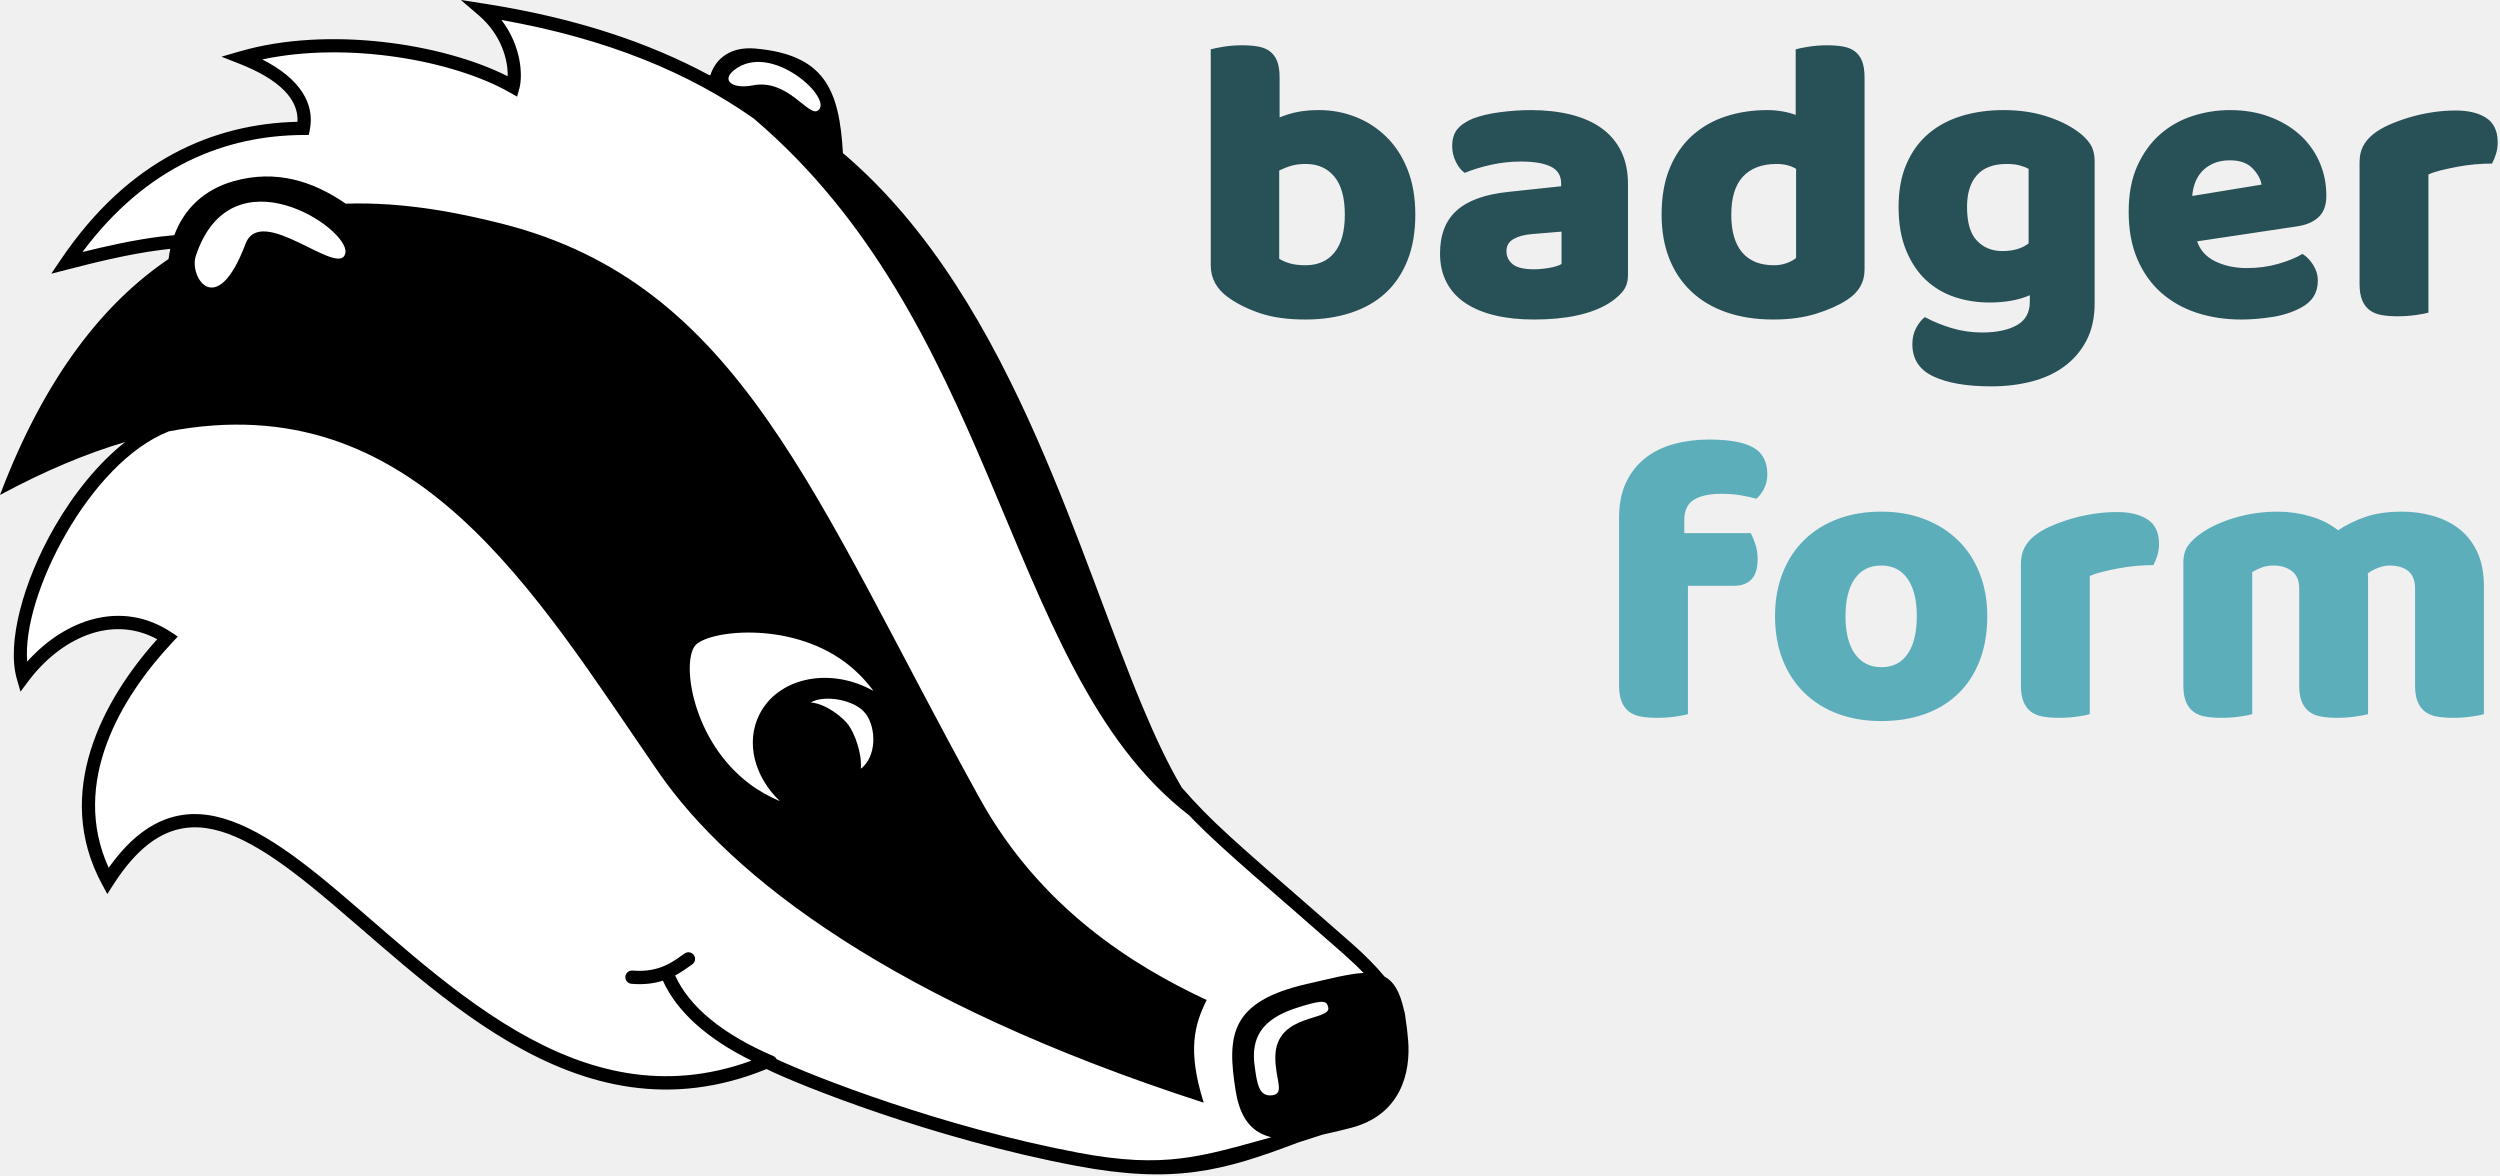
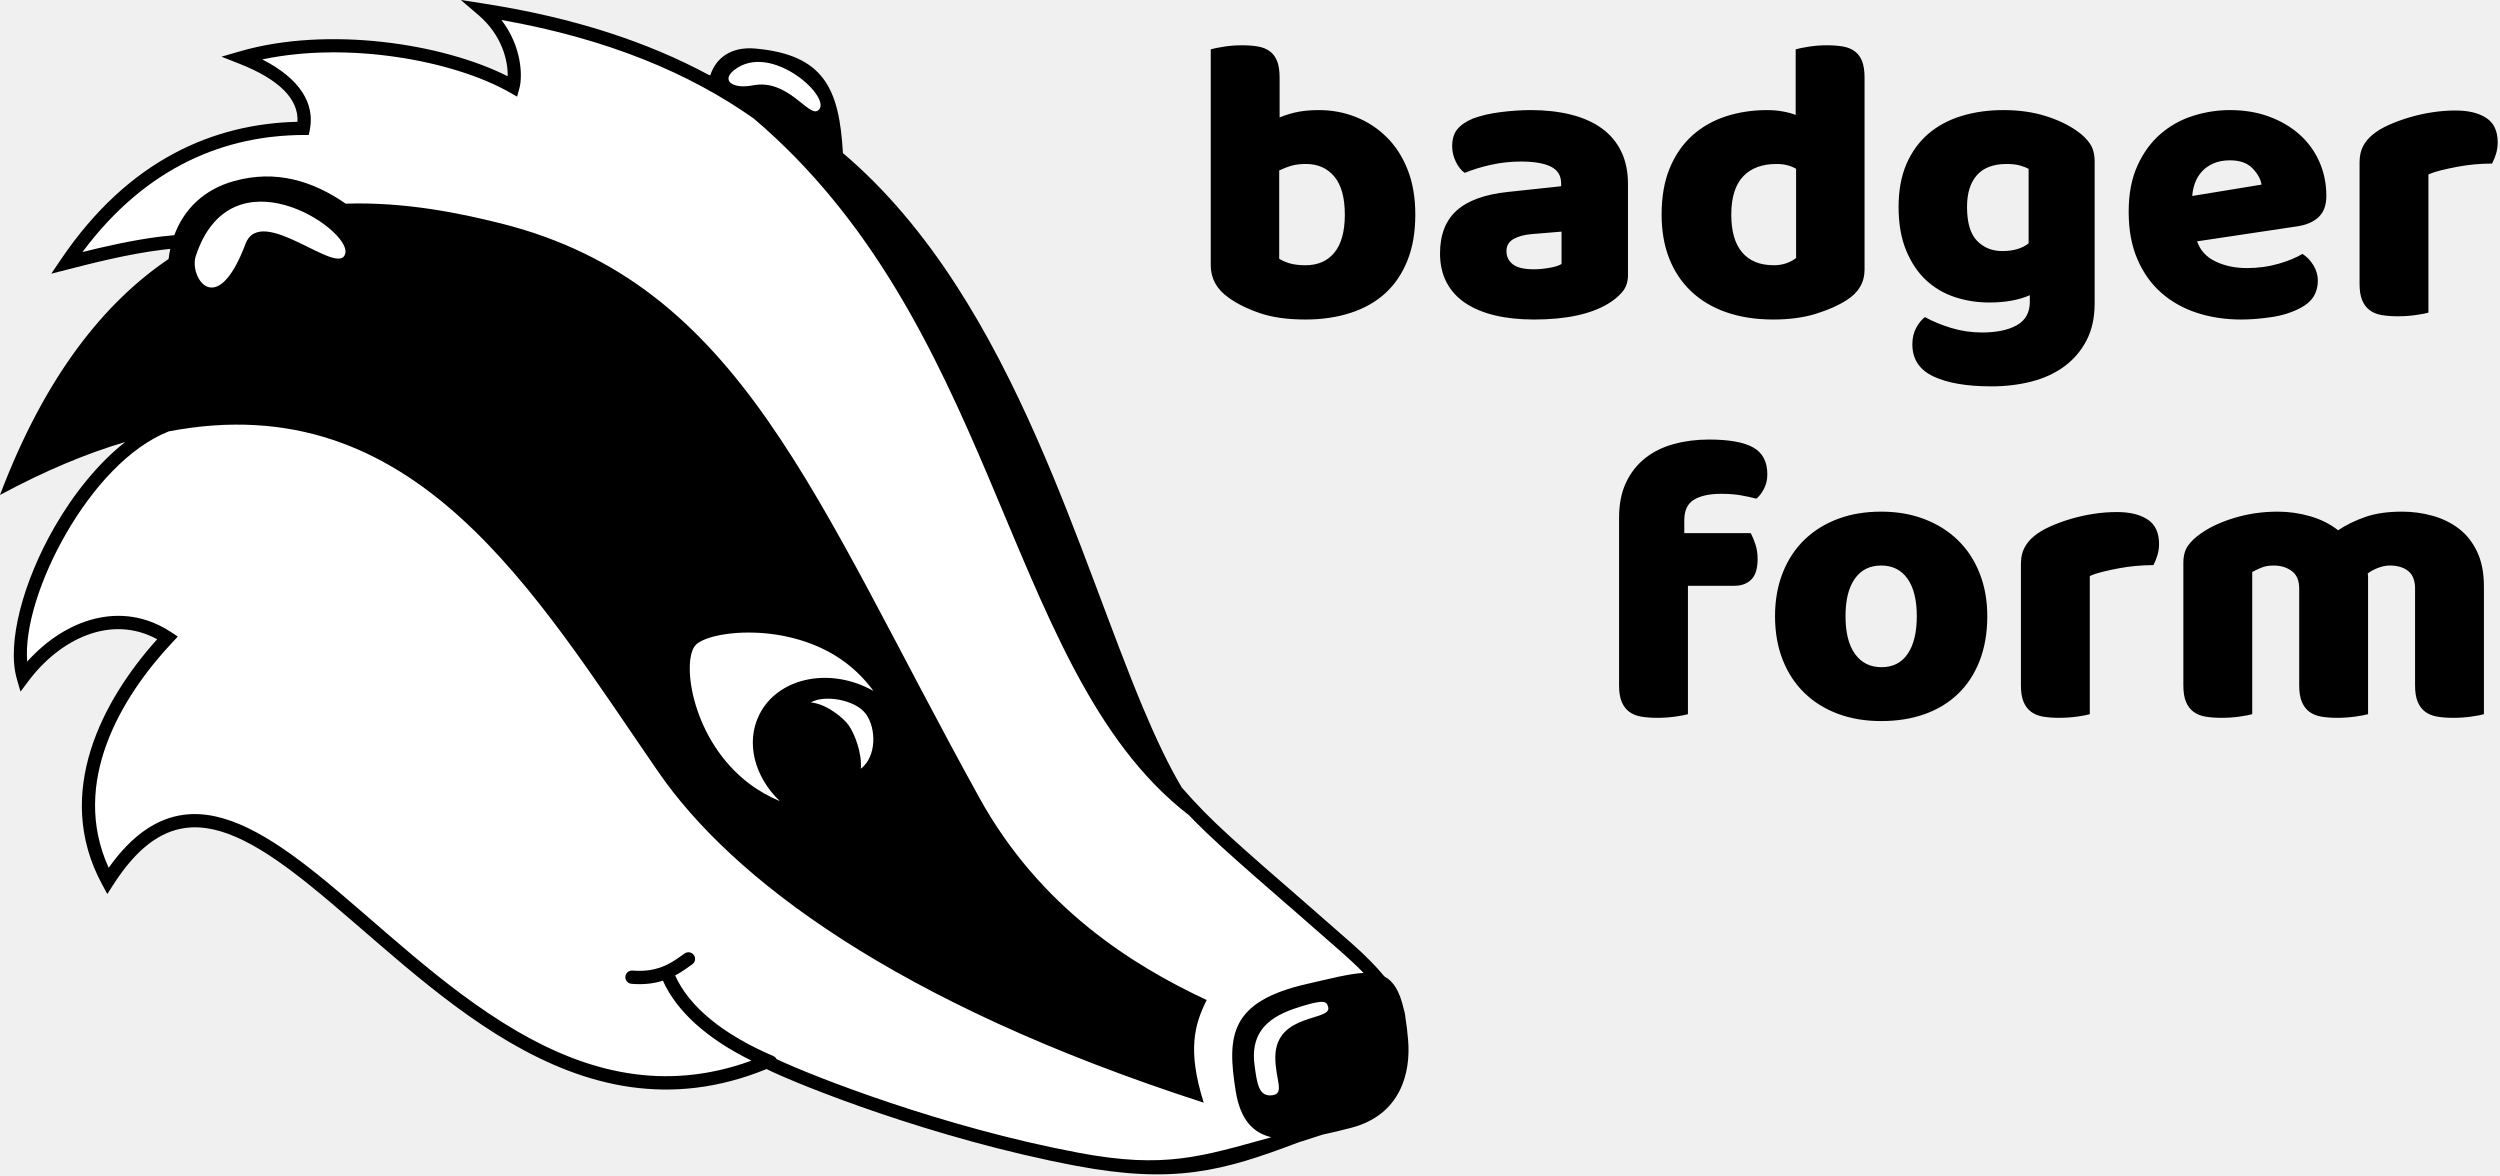
- <svg xmlns="http://www.w3.org/2000/svg" width="100%" height="100%" viewBox="0 0 717 337" version="1.1" style="fill-rule:evenodd;clip-rule:evenodd;stroke-linejoin:round;stroke-miterlimit:2;">
-   <path id="badger" d="M347.242,14.148C348.016,13.915 349.256,13.664 350.96,13.392C352.664,13.121 354.406,12.986 356.188,12.986C357.892,12.986 359.421,13.102 360.777,13.334C362.132,13.567 363.274,14.031 364.204,14.729C365.133,15.426 365.83,16.374 366.295,17.575C366.76,18.775 366.992,20.344 366.992,22.28L366.992,33.666C368.928,32.891 370.768,32.349 372.511,32.039C374.253,31.729 376.17,31.574 378.261,31.574C381.979,31.574 385.503,32.233 388.834,33.549C392.164,34.866 395.107,36.783 397.663,39.3C400.219,41.817 402.233,44.935 403.704,48.653C405.176,52.37 405.912,56.669 405.912,61.548C405.912,66.583 405.157,70.978 403.646,74.735C402.136,78.491 400.025,81.608 397.315,84.087C394.604,86.565 391.293,88.444 387.381,89.722C383.47,90.999 379.152,91.638 374.428,91.638C369.316,91.638 364.978,91.038 361.416,89.838C357.853,88.637 354.832,87.146 352.354,85.365C348.946,82.964 347.242,79.866 347.242,76.071L347.242,14.148ZM374.428,76.071C377.99,76.071 380.759,74.851 382.734,72.411C384.709,69.971 385.697,66.35 385.697,61.548C385.697,56.669 384.69,53.029 382.676,50.628C380.662,48.227 377.952,47.026 374.544,47.026C372.995,47.026 371.659,47.181 370.536,47.491C369.413,47.801 368.193,48.265 366.876,48.885L366.876,74.212C367.728,74.754 368.754,75.199 369.955,75.548C371.155,75.896 372.646,76.071 374.428,76.071ZM439.023,31.574C443.205,31.574 447.02,32 450.466,32.852C453.913,33.704 456.856,35.002 459.296,36.744C461.735,38.487 463.614,40.694 464.93,43.366C466.247,46.039 466.905,49.195 466.905,52.835L466.905,78.859C466.905,80.873 466.344,82.518 465.221,83.796C464.098,85.074 462.762,86.178 461.213,87.108C456.178,90.128 449.091,91.638 439.952,91.638C435.847,91.638 432.149,91.251 428.857,90.477C425.565,89.702 422.738,88.54 420.376,86.991C418.014,85.442 416.194,83.467 414.916,81.066C413.638,78.665 412.999,75.877 412.999,72.701C412.999,67.357 414.586,63.252 417.762,60.387C420.938,57.521 425.856,55.739 432.517,55.042L447.736,53.416L447.736,52.603C447.736,50.356 446.748,48.749 444.773,47.781C442.798,46.813 439.952,46.329 436.234,46.329C433.291,46.329 430.425,46.639 427.637,47.258C424.849,47.878 422.332,48.653 420.086,49.582C419.079,48.885 418.227,47.82 417.53,46.387C416.833,44.954 416.484,43.463 416.484,41.914C416.484,39.9 416.968,38.293 417.936,37.093C418.904,35.892 420.395,34.866 422.409,34.014C424.655,33.162 427.308,32.542 430.367,32.155C433.427,31.768 436.312,31.574 439.023,31.574ZM439.952,77.232C441.269,77.232 442.721,77.097 444.309,76.826C445.896,76.555 447.078,76.187 447.852,75.722L447.852,66.428L439.487,67.125C437.319,67.28 435.537,67.744 434.143,68.519C432.749,69.294 432.052,70.455 432.052,72.004C432.052,73.553 432.652,74.812 433.853,75.78C435.053,76.748 437.086,77.232 439.952,77.232ZM476.548,61.548C476.548,56.436 477.323,52.002 478.872,48.246C480.421,44.489 482.57,41.372 485.32,38.894C488.069,36.415 491.283,34.576 494.962,33.375C498.641,32.175 502.611,31.574 506.871,31.574C508.42,31.574 509.93,31.71 511.402,31.981C512.873,32.252 514.074,32.581 515.003,32.968L515.003,14.148C515.778,13.915 517.017,13.664 518.721,13.392C520.425,13.121 522.167,12.986 523.949,12.986C525.653,12.986 527.182,13.102 528.538,13.334C529.893,13.567 531.036,14.031 531.965,14.729C532.895,15.426 533.592,16.374 534.056,17.575C534.521,18.775 534.753,20.344 534.753,22.28L534.753,77.349C534.753,80.989 533.049,83.893 529.642,86.062C527.395,87.533 524.491,88.831 520.928,89.954C517.365,91.077 513.26,91.638 508.613,91.638C503.579,91.638 499.067,90.941 495.079,89.547C491.09,88.153 487.721,86.139 484.971,83.506C482.222,80.873 480.13,77.716 478.697,74.037C477.265,70.358 476.548,66.195 476.548,61.548ZM509.543,47.026C505.36,47.026 502.146,48.227 499.9,50.628C497.654,53.029 496.531,56.669 496.531,61.548C496.531,66.35 497.576,69.971 499.668,72.411C501.759,74.851 504.779,76.071 508.73,76.071C510.124,76.071 511.382,75.858 512.505,75.432C513.628,75.006 514.5,74.522 515.119,73.979L515.119,48.42C513.57,47.491 511.711,47.026 509.543,47.026ZM574.603,31.574C579.017,31.574 583.025,32.136 586.627,33.259C590.228,34.382 593.268,35.834 595.747,37.616C597.296,38.7 598.516,39.9 599.407,41.217C600.297,42.534 600.743,44.238 600.743,46.329L600.743,86.991C600.743,91.096 599.968,94.64 598.419,97.622C596.87,100.604 594.759,103.082 592.087,105.057C589.415,107.032 586.278,108.484 582.677,109.414C579.075,110.343 575.222,110.808 571.117,110.808C564.069,110.808 558.531,109.859 554.504,107.961C550.476,106.064 548.462,102.985 548.462,98.725C548.462,96.944 548.83,95.376 549.566,94.02C550.302,92.665 551.135,91.638 552.064,90.941C554.31,92.181 556.847,93.226 559.674,94.078C562.501,94.93 565.424,95.356 568.445,95.356C572.627,95.356 575.958,94.659 578.436,93.265C580.915,91.871 582.154,89.625 582.154,86.527L582.154,84.668C578.979,86.062 575.106,86.759 570.536,86.759C567.051,86.759 563.74,86.236 560.603,85.191C557.466,84.145 554.717,82.518 552.354,80.311C549.992,78.104 548.095,75.257 546.662,71.772C545.229,68.287 544.512,64.143 544.512,59.341C544.512,54.616 545.268,50.511 546.778,47.026C548.288,43.541 550.379,40.656 553.051,38.371C555.724,36.086 558.899,34.382 562.578,33.259C566.257,32.136 570.265,31.574 574.603,31.574ZM581.806,48.42C581.263,48.11 580.47,47.801 579.424,47.491C578.378,47.181 577.081,47.026 575.532,47.026C571.737,47.026 568.89,48.091 566.993,50.221C565.095,52.351 564.146,55.391 564.146,59.341C564.146,63.833 565.095,67.067 566.993,69.042C568.89,71.017 571.311,72.004 574.254,72.004C577.43,72.004 579.947,71.269 581.806,69.797L581.806,48.42ZM642.799,91.638C638.229,91.638 633.989,90.999 630.078,89.722C626.166,88.444 622.758,86.527 619.854,83.971C616.949,81.415 614.665,78.201 612.999,74.328C611.334,70.455 610.502,65.924 610.502,60.735C610.502,55.623 611.334,51.228 612.999,47.549C614.665,43.87 616.853,40.849 619.563,38.487C622.274,36.125 625.372,34.382 628.858,33.259C632.343,32.136 635.906,31.574 639.546,31.574C643.651,31.574 647.388,32.194 650.757,33.433C654.126,34.672 657.031,36.376 659.471,38.545C661.91,40.714 663.808,43.308 665.163,46.329C666.519,49.35 667.197,52.641 667.197,56.204C667.197,58.837 666.461,60.851 664.989,62.245C663.518,63.64 661.465,64.53 658.832,64.917L630.136,69.216C630.988,71.772 632.73,73.689 635.364,74.967C637.997,76.245 641.018,76.884 644.426,76.884C647.601,76.884 650.602,76.477 653.429,75.664C656.256,74.851 658.561,73.902 660.342,72.818C661.581,73.592 662.627,74.676 663.479,76.071C664.331,77.465 664.757,78.936 664.757,80.485C664.757,83.971 663.13,86.565 659.877,88.269C657.399,89.586 654.611,90.477 651.512,90.941C648.414,91.406 645.51,91.638 642.799,91.638ZM639.546,45.98C637.687,45.98 636.08,46.29 634.725,46.91C633.369,47.529 632.266,48.323 631.414,49.292C630.562,50.26 629.923,51.344 629.497,52.545C629.071,53.745 628.819,54.965 628.742,56.204L648.608,52.951C648.376,51.402 647.524,49.853 646.052,48.304C644.581,46.755 642.412,45.98 639.546,45.98ZM696.473,89.663C695.699,89.896 694.479,90.128 692.814,90.36C691.149,90.593 689.425,90.709 687.644,90.709C685.94,90.709 684.41,90.593 683.055,90.36C681.699,90.128 680.557,89.663 679.628,88.966C678.698,88.269 677.982,87.321 677.478,86.12C676.975,84.919 676.723,83.351 676.723,81.415L676.723,46.561C676.723,44.78 677.052,43.25 677.711,41.972C678.369,40.694 679.318,39.552 680.557,38.545C681.796,37.538 683.326,36.628 685.146,35.815C686.966,35.002 688.922,34.285 691.013,33.666C693.104,33.046 695.273,32.562 697.519,32.213C699.765,31.865 702.011,31.691 704.257,31.691C707.975,31.691 710.918,32.407 713.087,33.84C715.256,35.273 716.34,37.616 716.34,40.869C716.34,41.953 716.185,43.018 715.875,44.063C715.565,45.109 715.178,46.058 714.713,46.91C713.087,46.91 711.422,46.987 709.718,47.142C708.014,47.297 706.349,47.529 704.722,47.839C703.096,48.149 701.566,48.478 700.133,48.827C698.7,49.175 697.48,49.582 696.473,50.047L696.473,89.663Z" fill="#285057" />
-   <path id="form" d="M464.349,148.481C464.349,144.531 465.027,141.143 466.383,138.316C467.738,135.489 469.577,133.165 471.901,131.345C474.225,129.525 476.955,128.189 480.092,127.337C483.228,126.485 486.578,126.059 490.141,126.059C495.872,126.059 500.094,126.814 502.804,128.324C505.515,129.835 506.871,132.41 506.871,136.05C506.871,137.599 506.541,138.993 505.883,140.232C505.225,141.472 504.508,142.401 503.734,143.021C502.262,142.634 500.733,142.304 499.145,142.033C497.557,141.762 495.718,141.627 493.626,141.627C490.296,141.627 487.701,142.188 485.842,143.311C483.984,144.434 483.054,146.39 483.054,149.178L483.054,152.896L502.107,152.896C502.572,153.748 503.017,154.813 503.443,156.091C503.869,157.369 504.082,158.782 504.082,160.331C504.082,163.042 503.482,164.998 502.282,166.198C501.081,167.399 499.474,167.999 497.46,167.999L484.1,167.999L484.1,204.828C483.325,205.06 482.105,205.292 480.44,205.525C478.775,205.757 477.052,205.873 475.27,205.873C473.566,205.873 472.037,205.757 470.681,205.525C469.326,205.292 468.183,204.828 467.254,204.13C466.324,203.433 465.608,202.485 465.105,201.284C464.601,200.084 464.349,198.515 464.349,196.579L464.349,148.481ZM569.955,176.712C569.955,181.514 569.22,185.794 567.748,189.55C566.276,193.307 564.205,196.463 561.532,199.019C558.86,201.575 555.665,203.511 551.948,204.828C548.23,206.144 544.086,206.803 539.517,206.803C534.947,206.803 530.803,206.106 527.086,204.711C523.368,203.317 520.173,201.323 517.501,198.728C514.829,196.134 512.757,192.977 511.285,189.26C509.814,185.542 509.078,181.36 509.078,176.712C509.078,172.143 509.814,167.999 511.285,164.281C512.757,160.564 514.829,157.407 517.501,154.813C520.173,152.218 523.368,150.224 527.086,148.83C530.803,147.436 534.947,146.738 539.517,146.738C544.086,146.738 548.23,147.455 551.948,148.888C555.665,150.321 558.86,152.334 561.532,154.929C564.205,157.524 566.276,160.68 567.748,164.398C569.22,168.115 569.955,172.22 569.955,176.712ZM529.293,176.712C529.293,181.437 530.203,185.058 532.023,187.575C533.843,190.092 536.38,191.351 539.633,191.351C542.886,191.351 545.384,190.073 547.126,187.517C548.869,184.961 549.74,181.36 549.74,176.712C549.74,172.065 548.85,168.483 547.068,165.966C545.287,163.449 542.77,162.19 539.517,162.19C536.264,162.19 533.747,163.449 531.965,165.966C530.184,168.483 529.293,172.065 529.293,176.712ZM599.348,204.828C598.574,205.06 597.354,205.292 595.689,205.525C594.024,205.757 592.3,205.873 590.519,205.873C588.815,205.873 587.285,205.757 585.93,205.525C584.574,205.292 583.432,204.828 582.503,204.13C581.573,203.433 580.857,202.485 580.353,201.284C579.85,200.084 579.598,198.515 579.598,196.579L579.598,161.725C579.598,159.944 579.927,158.414 580.586,157.136C581.244,155.858 582.193,154.716 583.432,153.709C584.671,152.702 586.201,151.792 588.021,150.979C589.841,150.166 591.797,149.449 593.888,148.83C595.979,148.21 598.148,147.726 600.394,147.377C602.64,147.029 604.886,146.855 607.132,146.855C610.85,146.855 613.793,147.571 615.962,149.004C618.131,150.437 619.215,152.78 619.215,156.033C619.215,157.117 619.06,158.182 618.75,159.228C618.44,160.273 618.053,161.222 617.588,162.074C615.962,162.074 614.297,162.151 612.593,162.306C610.889,162.461 609.224,162.694 607.597,163.003C605.971,163.313 604.441,163.642 603.008,163.991C601.575,164.339 600.355,164.746 599.348,165.211L599.348,204.828ZM653.255,146.738C656.431,146.738 659.548,147.184 662.607,148.075C665.667,148.965 668.32,150.301 670.566,152.083C672.889,150.534 675.503,149.256 678.408,148.249C681.312,147.242 684.817,146.738 688.922,146.738C691.865,146.738 694.75,147.126 697.577,147.9C700.404,148.675 702.921,149.895 705.129,151.56C707.336,153.225 709.098,155.432 710.415,158.182C711.731,160.932 712.39,164.281 712.39,168.231L712.39,204.828C711.615,205.06 710.395,205.292 708.73,205.525C707.065,205.757 705.342,205.873 703.56,205.873C701.856,205.873 700.327,205.757 698.971,205.525C697.616,205.292 696.473,204.828 695.544,204.13C694.615,203.433 693.898,202.485 693.395,201.284C692.891,200.084 692.64,198.515 692.64,196.579L692.64,168.812C692.64,166.489 691.981,164.804 690.665,163.759C689.348,162.713 687.566,162.19 685.32,162.19C684.236,162.19 683.074,162.442 681.835,162.945C680.596,163.449 679.666,163.972 679.047,164.514C679.124,164.824 679.163,165.114 679.163,165.385L679.163,204.828C678.311,205.06 677.052,205.292 675.387,205.525C673.722,205.757 672.037,205.873 670.333,205.873C668.629,205.873 667.1,205.757 665.744,205.525C664.389,205.292 663.246,204.828 662.317,204.13C661.388,203.433 660.671,202.485 660.168,201.284C659.664,200.084 659.413,198.515 659.413,196.579L659.413,168.812C659.413,166.489 658.696,164.804 657.263,163.759C655.83,162.713 654.107,162.19 652.093,162.19C650.699,162.19 649.499,162.403 648.492,162.829C647.485,163.255 646.633,163.662 645.936,164.049L645.936,204.828C645.161,205.06 643.942,205.292 642.276,205.525C640.611,205.757 638.888,205.873 637.106,205.873C635.402,205.873 633.873,205.757 632.517,205.525C631.162,205.292 630.02,204.828 629.09,204.13C628.161,203.433 627.444,202.485 626.941,201.284C626.437,200.084 626.186,198.515 626.186,196.579L626.186,161.493C626.186,159.402 626.631,157.737 627.522,156.497C628.412,155.258 629.632,154.096 631.181,153.012C633.815,151.153 637.087,149.643 640.998,148.481C644.91,147.319 648.995,146.738 653.255,146.738Z" fill="#5DAEBB" />
+ <svg xmlns="http://www.w3.org/2000/svg" width="100%" height="100%" viewBox="0 0 717 337" version="1.1" style="fill-rule:evenodd;clip-rule:evenodd;stroke-linejoin:round;stroke-miterlimit:2;" id="badger-form">
+   <path class="badger" d="M347.242,14.148C348.016,13.915 349.256,13.664 350.96,13.392C352.664,13.121 354.406,12.986 356.188,12.986C357.892,12.986 359.421,13.102 360.777,13.334C362.132,13.567 363.274,14.031 364.204,14.729C365.133,15.426 365.83,16.374 366.295,17.575C366.76,18.775 366.992,20.344 366.992,22.28L366.992,33.666C368.928,32.891 370.768,32.349 372.511,32.039C374.253,31.729 376.17,31.574 378.261,31.574C381.979,31.574 385.503,32.233 388.834,33.549C392.164,34.866 395.107,36.783 397.663,39.3C400.219,41.817 402.233,44.935 403.704,48.653C405.176,52.37 405.912,56.669 405.912,61.548C405.912,66.583 405.157,70.978 403.646,74.735C402.136,78.491 400.025,81.608 397.315,84.087C394.604,86.565 391.293,88.444 387.381,89.722C383.47,90.999 379.152,91.638 374.428,91.638C369.316,91.638 364.978,91.038 361.416,89.838C357.853,88.637 354.832,87.146 352.354,85.365C348.946,82.964 347.242,79.866 347.242,76.071L347.242,14.148ZM374.428,76.071C377.99,76.071 380.759,74.851 382.734,72.411C384.709,69.971 385.697,66.35 385.697,61.548C385.697,56.669 384.69,53.029 382.676,50.628C380.662,48.227 377.952,47.026 374.544,47.026C372.995,47.026 371.659,47.181 370.536,47.491C369.413,47.801 368.193,48.265 366.876,48.885L366.876,74.212C367.728,74.754 368.754,75.199 369.955,75.548C371.155,75.896 372.646,76.071 374.428,76.071ZM439.023,31.574C443.205,31.574 447.02,32 450.466,32.852C453.913,33.704 456.856,35.002 459.296,36.744C461.735,38.487 463.614,40.694 464.93,43.366C466.247,46.039 466.905,49.195 466.905,52.835L466.905,78.859C466.905,80.873 466.344,82.518 465.221,83.796C464.098,85.074 462.762,86.178 461.213,87.108C456.178,90.128 449.091,91.638 439.952,91.638C435.847,91.638 432.149,91.251 428.857,90.477C425.565,89.702 422.738,88.54 420.376,86.991C418.014,85.442 416.194,83.467 414.916,81.066C413.638,78.665 412.999,75.877 412.999,72.701C412.999,67.357 414.586,63.252 417.762,60.387C420.938,57.521 425.856,55.739 432.517,55.042L447.736,53.416L447.736,52.603C447.736,50.356 446.748,48.749 444.773,47.781C442.798,46.813 439.952,46.329 436.234,46.329C433.291,46.329 430.425,46.639 427.637,47.258C424.849,47.878 422.332,48.653 420.086,49.582C419.079,48.885 418.227,47.82 417.53,46.387C416.833,44.954 416.484,43.463 416.484,41.914C416.484,39.9 416.968,38.293 417.936,37.093C418.904,35.892 420.395,34.866 422.409,34.014C424.655,33.162 427.308,32.542 430.367,32.155C433.427,31.768 436.312,31.574 439.023,31.574ZM439.952,77.232C441.269,77.232 442.721,77.097 444.309,76.826C445.896,76.555 447.078,76.187 447.852,75.722L447.852,66.428L439.487,67.125C437.319,67.28 435.537,67.744 434.143,68.519C432.749,69.294 432.052,70.455 432.052,72.004C432.052,73.553 432.652,74.812 433.853,75.78C435.053,76.748 437.086,77.232 439.952,77.232ZM476.548,61.548C476.548,56.436 477.323,52.002 478.872,48.246C480.421,44.489 482.57,41.372 485.32,38.894C488.069,36.415 491.283,34.576 494.962,33.375C498.641,32.175 502.611,31.574 506.871,31.574C508.42,31.574 509.93,31.71 511.402,31.981C512.873,32.252 514.074,32.581 515.003,32.968L515.003,14.148C515.778,13.915 517.017,13.664 518.721,13.392C520.425,13.121 522.167,12.986 523.949,12.986C525.653,12.986 527.182,13.102 528.538,13.334C529.893,13.567 531.036,14.031 531.965,14.729C532.895,15.426 533.592,16.374 534.056,17.575C534.521,18.775 534.753,20.344 534.753,22.28L534.753,77.349C534.753,80.989 533.049,83.893 529.642,86.062C527.395,87.533 524.491,88.831 520.928,89.954C517.365,91.077 513.26,91.638 508.613,91.638C503.579,91.638 499.067,90.941 495.079,89.547C491.09,88.153 487.721,86.139 484.971,83.506C482.222,80.873 480.13,77.716 478.697,74.037C477.265,70.358 476.548,66.195 476.548,61.548ZM509.543,47.026C505.36,47.026 502.146,48.227 499.9,50.628C497.654,53.029 496.531,56.669 496.531,61.548C496.531,66.35 497.576,69.971 499.668,72.411C501.759,74.851 504.779,76.071 508.73,76.071C510.124,76.071 511.382,75.858 512.505,75.432C513.628,75.006 514.5,74.522 515.119,73.979L515.119,48.42C513.57,47.491 511.711,47.026 509.543,47.026ZM574.603,31.574C579.017,31.574 583.025,32.136 586.627,33.259C590.228,34.382 593.268,35.834 595.747,37.616C597.296,38.7 598.516,39.9 599.407,41.217C600.297,42.534 600.743,44.238 600.743,46.329L600.743,86.991C600.743,91.096 599.968,94.64 598.419,97.622C596.87,100.604 594.759,103.082 592.087,105.057C589.415,107.032 586.278,108.484 582.677,109.414C579.075,110.343 575.222,110.808 571.117,110.808C564.069,110.808 558.531,109.859 554.504,107.961C550.476,106.064 548.462,102.985 548.462,98.725C548.462,96.944 548.83,95.376 549.566,94.02C550.302,92.665 551.135,91.638 552.064,90.941C554.31,92.181 556.847,93.226 559.674,94.078C562.501,94.93 565.424,95.356 568.445,95.356C572.627,95.356 575.958,94.659 578.436,93.265C580.915,91.871 582.154,89.625 582.154,86.527L582.154,84.668C578.979,86.062 575.106,86.759 570.536,86.759C567.051,86.759 563.74,86.236 560.603,85.191C557.466,84.145 554.717,82.518 552.354,80.311C549.992,78.104 548.095,75.257 546.662,71.772C545.229,68.287 544.512,64.143 544.512,59.341C544.512,54.616 545.268,50.511 546.778,47.026C548.288,43.541 550.379,40.656 553.051,38.371C555.724,36.086 558.899,34.382 562.578,33.259C566.257,32.136 570.265,31.574 574.603,31.574ZM581.806,48.42C581.263,48.11 580.47,47.801 579.424,47.491C578.378,47.181 577.081,47.026 575.532,47.026C571.737,47.026 568.89,48.091 566.993,50.221C565.095,52.351 564.146,55.391 564.146,59.341C564.146,63.833 565.095,67.067 566.993,69.042C568.89,71.017 571.311,72.004 574.254,72.004C577.43,72.004 579.947,71.269 581.806,69.797L581.806,48.42ZM642.799,91.638C638.229,91.638 633.989,90.999 630.078,89.722C626.166,88.444 622.758,86.527 619.854,83.971C616.949,81.415 614.665,78.201 612.999,74.328C611.334,70.455 610.502,65.924 610.502,60.735C610.502,55.623 611.334,51.228 612.999,47.549C614.665,43.87 616.853,40.849 619.563,38.487C622.274,36.125 625.372,34.382 628.858,33.259C632.343,32.136 635.906,31.574 639.546,31.574C643.651,31.574 647.388,32.194 650.757,33.433C654.126,34.672 657.031,36.376 659.471,38.545C661.91,40.714 663.808,43.308 665.163,46.329C666.519,49.35 667.197,52.641 667.197,56.204C667.197,58.837 666.461,60.851 664.989,62.245C663.518,63.64 661.465,64.53 658.832,64.917L630.136,69.216C630.988,71.772 632.73,73.689 635.364,74.967C637.997,76.245 641.018,76.884 644.426,76.884C647.601,76.884 650.602,76.477 653.429,75.664C656.256,74.851 658.561,73.902 660.342,72.818C661.581,73.592 662.627,74.676 663.479,76.071C664.331,77.465 664.757,78.936 664.757,80.485C664.757,83.971 663.13,86.565 659.877,88.269C657.399,89.586 654.611,90.477 651.512,90.941C648.414,91.406 645.51,91.638 642.799,91.638ZM639.546,45.98C637.687,45.98 636.08,46.29 634.725,46.91C633.369,47.529 632.266,48.323 631.414,49.292C630.562,50.26 629.923,51.344 629.497,52.545C629.071,53.745 628.819,54.965 628.742,56.204L648.608,52.951C648.376,51.402 647.524,49.853 646.052,48.304C644.581,46.755 642.412,45.98 639.546,45.98ZM696.473,89.663C695.699,89.896 694.479,90.128 692.814,90.36C691.149,90.593 689.425,90.709 687.644,90.709C685.94,90.709 684.41,90.593 683.055,90.36C681.699,90.128 680.557,89.663 679.628,88.966C678.698,88.269 677.982,87.321 677.478,86.12C676.975,84.919 676.723,83.351 676.723,81.415L676.723,46.561C676.723,44.78 677.052,43.25 677.711,41.972C678.369,40.694 679.318,39.552 680.557,38.545C681.796,37.538 683.326,36.628 685.146,35.815C686.966,35.002 688.922,34.285 691.013,33.666C693.104,33.046 695.273,32.562 697.519,32.213C699.765,31.865 702.011,31.691 704.257,31.691C707.975,31.691 710.918,32.407 713.087,33.84C715.256,35.273 716.34,37.616 716.34,40.869C716.34,41.953 716.185,43.018 715.875,44.063C715.565,45.109 715.178,46.058 714.713,46.91C713.087,46.91 711.422,46.987 709.718,47.142C708.014,47.297 706.349,47.529 704.722,47.839C703.096,48.149 701.566,48.478 700.133,48.827C698.7,49.175 697.48,49.582 696.473,50.047L696.473,89.663Z" />
+   <path class="form" d="M464.349,148.481C464.349,144.531 465.027,141.143 466.383,138.316C467.738,135.489 469.577,133.165 471.901,131.345C474.225,129.525 476.955,128.189 480.092,127.337C483.228,126.485 486.578,126.059 490.141,126.059C495.872,126.059 500.094,126.814 502.804,128.324C505.515,129.835 506.871,132.41 506.871,136.05C506.871,137.599 506.541,138.993 505.883,140.232C505.225,141.472 504.508,142.401 503.734,143.021C502.262,142.634 500.733,142.304 499.145,142.033C497.557,141.762 495.718,141.627 493.626,141.627C490.296,141.627 487.701,142.188 485.842,143.311C483.984,144.434 483.054,146.39 483.054,149.178L483.054,152.896L502.107,152.896C502.572,153.748 503.017,154.813 503.443,156.091C503.869,157.369 504.082,158.782 504.082,160.331C504.082,163.042 503.482,164.998 502.282,166.198C501.081,167.399 499.474,167.999 497.46,167.999L484.1,167.999L484.1,204.828C483.325,205.06 482.105,205.292 480.44,205.525C478.775,205.757 477.052,205.873 475.27,205.873C473.566,205.873 472.037,205.757 470.681,205.525C469.326,205.292 468.183,204.828 467.254,204.13C466.324,203.433 465.608,202.485 465.105,201.284C464.601,200.084 464.349,198.515 464.349,196.579L464.349,148.481ZM569.955,176.712C569.955,181.514 569.22,185.794 567.748,189.55C566.276,193.307 564.205,196.463 561.532,199.019C558.86,201.575 555.665,203.511 551.948,204.828C548.23,206.144 544.086,206.803 539.517,206.803C534.947,206.803 530.803,206.106 527.086,204.711C523.368,203.317 520.173,201.323 517.501,198.728C514.829,196.134 512.757,192.977 511.285,189.26C509.814,185.542 509.078,181.36 509.078,176.712C509.078,172.143 509.814,167.999 511.285,164.281C512.757,160.564 514.829,157.407 517.501,154.813C520.173,152.218 523.368,150.224 527.086,148.83C530.803,147.436 534.947,146.738 539.517,146.738C544.086,146.738 548.23,147.455 551.948,148.888C555.665,150.321 558.86,152.334 561.532,154.929C564.205,157.524 566.276,160.68 567.748,164.398C569.22,168.115 569.955,172.22 569.955,176.712ZM529.293,176.712C529.293,181.437 530.203,185.058 532.023,187.575C533.843,190.092 536.38,191.351 539.633,191.351C542.886,191.351 545.384,190.073 547.126,187.517C548.869,184.961 549.74,181.36 549.74,176.712C549.74,172.065 548.85,168.483 547.068,165.966C545.287,163.449 542.77,162.19 539.517,162.19C536.264,162.19 533.747,163.449 531.965,165.966C530.184,168.483 529.293,172.065 529.293,176.712ZM599.348,204.828C598.574,205.06 597.354,205.292 595.689,205.525C594.024,205.757 592.3,205.873 590.519,205.873C588.815,205.873 587.285,205.757 585.93,205.525C584.574,205.292 583.432,204.828 582.503,204.13C581.573,203.433 580.857,202.485 580.353,201.284C579.85,200.084 579.598,198.515 579.598,196.579L579.598,161.725C579.598,159.944 579.927,158.414 580.586,157.136C581.244,155.858 582.193,154.716 583.432,153.709C584.671,152.702 586.201,151.792 588.021,150.979C589.841,150.166 591.797,149.449 593.888,148.83C595.979,148.21 598.148,147.726 600.394,147.377C602.64,147.029 604.886,146.855 607.132,146.855C610.85,146.855 613.793,147.571 615.962,149.004C618.131,150.437 619.215,152.78 619.215,156.033C619.215,157.117 619.06,158.182 618.75,159.228C618.44,160.273 618.053,161.222 617.588,162.074C615.962,162.074 614.297,162.151 612.593,162.306C610.889,162.461 609.224,162.694 607.597,163.003C605.971,163.313 604.441,163.642 603.008,163.991C601.575,164.339 600.355,164.746 599.348,165.211L599.348,204.828ZM653.255,146.738C656.431,146.738 659.548,147.184 662.607,148.075C665.667,148.965 668.32,150.301 670.566,152.083C672.889,150.534 675.503,149.256 678.408,148.249C681.312,147.242 684.817,146.738 688.922,146.738C691.865,146.738 694.75,147.126 697.577,147.9C700.404,148.675 702.921,149.895 705.129,151.56C707.336,153.225 709.098,155.432 710.415,158.182C711.731,160.932 712.39,164.281 712.39,168.231L712.39,204.828C711.615,205.06 710.395,205.292 708.73,205.525C707.065,205.757 705.342,205.873 703.56,205.873C701.856,205.873 700.327,205.757 698.971,205.525C697.616,205.292 696.473,204.828 695.544,204.13C694.615,203.433 693.898,202.485 693.395,201.284C692.891,200.084 692.64,198.515 692.64,196.579L692.64,168.812C692.64,166.489 691.981,164.804 690.665,163.759C689.348,162.713 687.566,162.19 685.32,162.19C684.236,162.19 683.074,162.442 681.835,162.945C680.596,163.449 679.666,163.972 679.047,164.514C679.124,164.824 679.163,165.114 679.163,165.385L679.163,204.828C678.311,205.06 677.052,205.292 675.387,205.525C673.722,205.757 672.037,205.873 670.333,205.873C668.629,205.873 667.1,205.757 665.744,205.525C664.389,205.292 663.246,204.828 662.317,204.13C661.388,203.433 660.671,202.485 660.168,201.284C659.664,200.084 659.413,198.515 659.413,196.579L659.413,168.812C659.413,166.489 658.696,164.804 657.263,163.759C655.83,162.713 654.107,162.19 652.093,162.19C650.699,162.19 649.499,162.403 648.492,162.829C647.485,163.255 646.633,163.662 645.936,164.049L645.936,204.828C645.161,205.06 643.942,205.292 642.276,205.525C640.611,205.757 638.888,205.873 637.106,205.873C635.402,205.873 633.873,205.757 632.517,205.525C631.162,205.292 630.02,204.828 629.09,204.13C628.161,203.433 627.444,202.485 626.941,201.284C626.437,200.084 626.186,198.515 626.186,196.579L626.186,161.493C626.186,159.402 626.631,157.737 627.522,156.497C628.412,155.258 629.632,154.096 631.181,153.012C633.815,151.153 637.087,149.643 640.998,148.481C644.91,147.319 648.995,146.738 653.255,146.738Z" />
  <path id="white" d="M248.362,204.8C251.303,208.841 251.506,216.92 246.886,220.486C247.235,215.811 245.076,210.416 243.385,207.987C242.142,206.2 237.32,201.909 232.525,201.457C236.319,199.212 245.27,200.55 248.362,204.8ZM380.931,288.851C382.012,292.919 365.895,290.457 365.767,303.096C365.703,309.466 368.575,313.608 364.949,314.116C360.977,314.673 360.493,310.692 359.8,305.449C358.316,294.227 366.194,290.723 373.729,288.466C380.03,286.58 380.512,287.273 380.931,288.851ZM250.509,198.166C250.116,197.944 249.715,197.73 249.306,197.524C237.097,191.351 222.986,194.646 217.814,204.876C213.744,212.926 216.415,222.888 223.688,229.775C220.646,228.505 217.677,226.862 214.911,224.779C198.663,212.542 195.441,190.333 199.289,185.248C202.588,180.888 226.299,177.823 242.548,190.06C245.688,192.424 248.324,195.199 250.509,198.166ZM234.492,31.758C231.75,33.423 225.901,22.543 215.941,24.48C210.088,25.619 206.755,23.124 210.523,20.119C221.225,11.585 239.546,28.689 234.492,31.758ZM99.149,58.412C89.72,51.898 79.11,48.569 67.051,51.951C58.397,54.378 52.734,60.065 49.994,67.45C48.707,67.555 47.4,67.691 46.084,67.853C38.149,68.832 29.859,70.741 23.646,72.288C42.126,47.476 64.861,38.817 87.003,38.714L88.566,38.707L88.864,37.173C90.304,29.757 86.13,22.597 75.216,17.044C99.723,11.821 129.948,17.277 146.178,26.501L148.305,27.709L148.955,25.351C149.908,21.892 149.675,13.343 143.798,5.723C174.533,11.177 197.842,21.068 216.166,33.985C250.062,62.777 267.98,100.361 283.213,136.181C299.907,175.44 313.396,212.581 341.026,233.82C341.522,234.342 342.023,234.861 342.528,235.377C350.993,244.039 366.478,256.93 385.23,273.49C387.358,275.369 389.327,277.224 391.08,279.038C386.966,279.245 381.675,280.641 374.911,282.18C352.689,287.237 351.849,297.009 354.41,312.963C355.723,321.141 359.376,324.914 364.644,326.161C344.448,331.711 334.138,335.299 309.216,330.594C270.323,323.25 233.474,308.826 222.734,303.773C222.54,303.387 222.214,303.065 221.786,302.881C207.397,296.693 197.713,288.82 193.624,279.767C195.586,278.724 197.158,277.535 198.531,276.583C199.395,275.985 199.61,274.797 199.011,273.933C198.412,273.069 197.225,272.854 196.361,273.453C193.368,275.527 189.319,279.035 181.419,278.358C180.371,278.268 179.448,279.046 179.359,280.093C179.269,281.14 180.046,282.063 181.094,282.153C184.73,282.464 187.673,282.036 190.117,281.255C194.043,289.991 202.664,297.858 215.527,304.192C190.321,313.397 168.064,307.288 148.128,295.655C126.82,283.221 108.129,264.526 91.308,250.982C77.307,239.708 64.463,232.065 52.581,233.695C45.172,234.711 38.017,239.243 31.166,248.886C20.017,224.385 34.815,199.803 49.449,184.213L50.995,182.566L49.11,181.321C34.813,171.879 18.601,177.687 7.799,189.755C6.995,180.056 11.532,165.892 18.973,152.99C26.481,139.972 37,128.18 48.427,123.711C118.961,110.252 153.156,169.713 188.827,221.409C209.775,251.767 256.49,287.586 345.223,316.241C340.436,301.054 342.628,293.783 346.067,286.802C324.7,276.815 298.269,260.277 280.877,228.797C233.283,142.653 212.43,81.347 143.665,64.082C131.685,61.074 116.053,57.87 99.149,58.412ZM99.066,72.542C97.614,80.151 74.887,58.073 70.407,69.969C62.107,92.007 54.173,79.428 56.142,73.447C66.246,42.754 100.4,65.551 99.066,72.542Z" fill="#fff" />
  <path id="black" d="M48.845,71.376C48.085,71.452 47.319,71.538 46.55,71.633C36.384,72.888 25.625,75.704 19.567,77.251L14.706,78.493L17.519,74.338C36.933,45.669 61.411,35.483 85.316,34.929C85.679,28.465 80.142,22.804 68.715,18.305L63.513,16.258L68.883,14.704C94.004,7.433 126.953,12.429 145.602,21.872C145.715,17.476 143.99,10.119 137.262,4.358L132.173,0L138.793,1.03C164.858,5.083 185.888,12.137 203.193,21.438C203.366,21.5 203.539,21.563 203.712,21.626C205.114,17.121 209.176,13.252 216.656,13.924C236.466,15.704 240.708,25.62 241.751,43.904C266.891,65.236 284.026,95.363 297.467,125.916C309.511,153.29 318.589,181.001 327.822,202.999C331.443,211.626 335.086,219.374 338.942,225.872C340.965,228.196 343.066,230.479 345.252,232.715C353.685,241.344 369.071,254.139 387.751,270.635C391.391,273.849 394.564,277.022 397.067,280.061C399.65,281.424 401.411,284.251 402.569,289.316C402.766,289.952 402.91,290.575 403,291.183C403.044,291.476 403.078,291.773 403.104,292.073C403.406,293.909 403.652,295.979 403.849,298.307C404.631,307.557 401.813,319.773 387.422,323.48C384.617,324.202 381.912,324.872 379.338,325.409C375.566,326.623 372.295,327.675 372.296,327.675C350.779,335.844 336.841,339.686 308.509,334.336C267.627,326.617 228.986,311.137 219.844,306.606C192.192,317.895 167.885,311.593 146.209,298.945C124.732,286.413 105.872,267.6 88.919,253.949C82.285,248.607 75.954,244.066 69.867,241.062C64.049,238.191 58.481,236.73 53.099,237.468C45.892,238.456 39.128,243.397 32.519,253.689L30.774,256.406L29.24,253.565C15.116,227.399 29.491,200.652 45.081,183.337C31.813,176.104 17.177,183.299 8.174,195.3L5.878,198.362L4.821,194.683C1.901,184.524 6.568,166.875 15.674,151.087C21.122,141.64 28.135,132.887 35.912,126.766C24.827,130.039 12.898,135.014 0,141.953C13.007,107.592 30.082,86.63 48.343,74.289C48.468,73.299 48.636,72.327 48.845,71.376ZM248.362,204.8C245.27,200.55 236.319,199.212 232.525,201.457C237.32,201.909 242.142,206.2 243.385,207.987C245.076,210.416 247.235,215.811 246.886,220.486C251.506,216.92 251.303,208.841 248.362,204.8ZM380.931,288.851C380.512,287.273 380.03,286.58 373.729,288.466C366.194,290.723 358.316,294.227 359.8,305.449C360.493,310.692 360.977,314.673 364.949,314.116C368.575,313.608 365.703,309.466 365.767,303.096C365.895,290.457 382.012,292.919 380.931,288.851ZM250.509,198.166C248.324,195.199 245.688,192.424 242.548,190.06C226.299,177.823 202.588,180.888 199.289,185.248C195.441,190.333 198.663,212.542 214.911,224.779C217.677,226.862 220.646,228.505 223.688,229.775C216.415,222.888 213.744,212.926 217.814,204.876C222.986,194.646 237.097,191.351 249.306,197.524C249.715,197.73 250.116,197.944 250.509,198.166ZM234.492,31.758C239.546,28.689 221.225,11.585 210.523,20.119C206.755,23.124 210.088,25.619 215.941,24.48C225.901,22.543 231.75,33.423 234.492,31.758ZM99.149,58.412C116.053,57.87 131.685,61.074 143.665,64.082C212.43,81.347 233.283,142.653 280.877,228.797C298.269,260.277 324.7,276.815 346.067,286.802C342.628,293.783 340.436,301.054 345.223,316.241C256.49,287.586 209.775,251.767 188.827,221.409C153.156,169.713 118.961,110.252 48.427,123.711C37,128.18 26.481,139.972 18.973,152.99C11.532,165.892 6.995,180.056 7.799,189.755C18.601,177.687 34.813,171.879 49.11,181.321L50.995,182.566L49.449,184.213C34.815,199.803 20.017,224.385 31.166,248.886C38.017,239.243 45.172,234.711 52.581,233.695C64.463,232.065 77.307,239.708 91.308,250.982C108.129,264.526 126.82,283.221 148.128,295.655C168.064,307.288 190.321,313.397 215.527,304.192C202.664,297.858 194.043,289.991 190.117,281.255C187.673,282.036 184.73,282.464 181.094,282.153C180.046,282.063 179.269,281.14 179.359,280.093C179.448,279.046 180.371,278.268 181.419,278.358C189.319,279.035 193.368,275.527 196.361,273.453C197.225,272.854 198.412,273.069 199.011,273.933C199.61,274.797 199.395,275.985 198.531,276.583C197.158,277.535 195.586,278.724 193.624,279.767C197.713,288.82 207.397,296.693 221.786,302.881C222.214,303.065 222.54,303.387 222.734,303.773C233.474,308.826 270.323,323.25 309.216,330.594C334.138,335.299 344.448,331.711 364.644,326.161C359.376,324.914 355.723,321.141 354.41,312.963C351.849,297.009 352.689,287.237 374.911,282.18C381.675,280.641 386.966,279.245 391.08,279.038C389.327,277.224 387.358,275.369 385.23,273.49C366.478,256.93 350.993,244.039 342.528,235.377C342.023,234.861 341.522,234.342 341.026,233.82C313.396,212.581 299.907,175.44 283.213,136.181C267.98,100.361 250.062,62.777 216.166,33.985C197.842,21.068 174.533,11.177 143.798,5.723C149.675,13.343 149.908,21.892 148.955,25.351L148.305,27.709L146.178,26.501C129.948,17.277 99.723,11.821 75.216,17.044C86.13,22.597 90.304,29.757 88.864,37.173L88.566,38.707L87.003,38.714C64.861,38.817 42.126,47.476 23.646,72.288C29.859,70.741 38.149,68.832 46.084,67.853C47.4,67.691 48.707,67.555 49.994,67.45C52.734,60.065 58.397,54.378 67.051,51.951C79.11,48.569 89.72,51.898 99.149,58.412ZM99.066,72.542C100.4,65.551 66.246,42.754 56.142,73.447C54.173,79.428 62.107,92.007 70.407,69.969C74.887,58.073 97.614,80.151 99.066,72.542Z" />
</svg>
